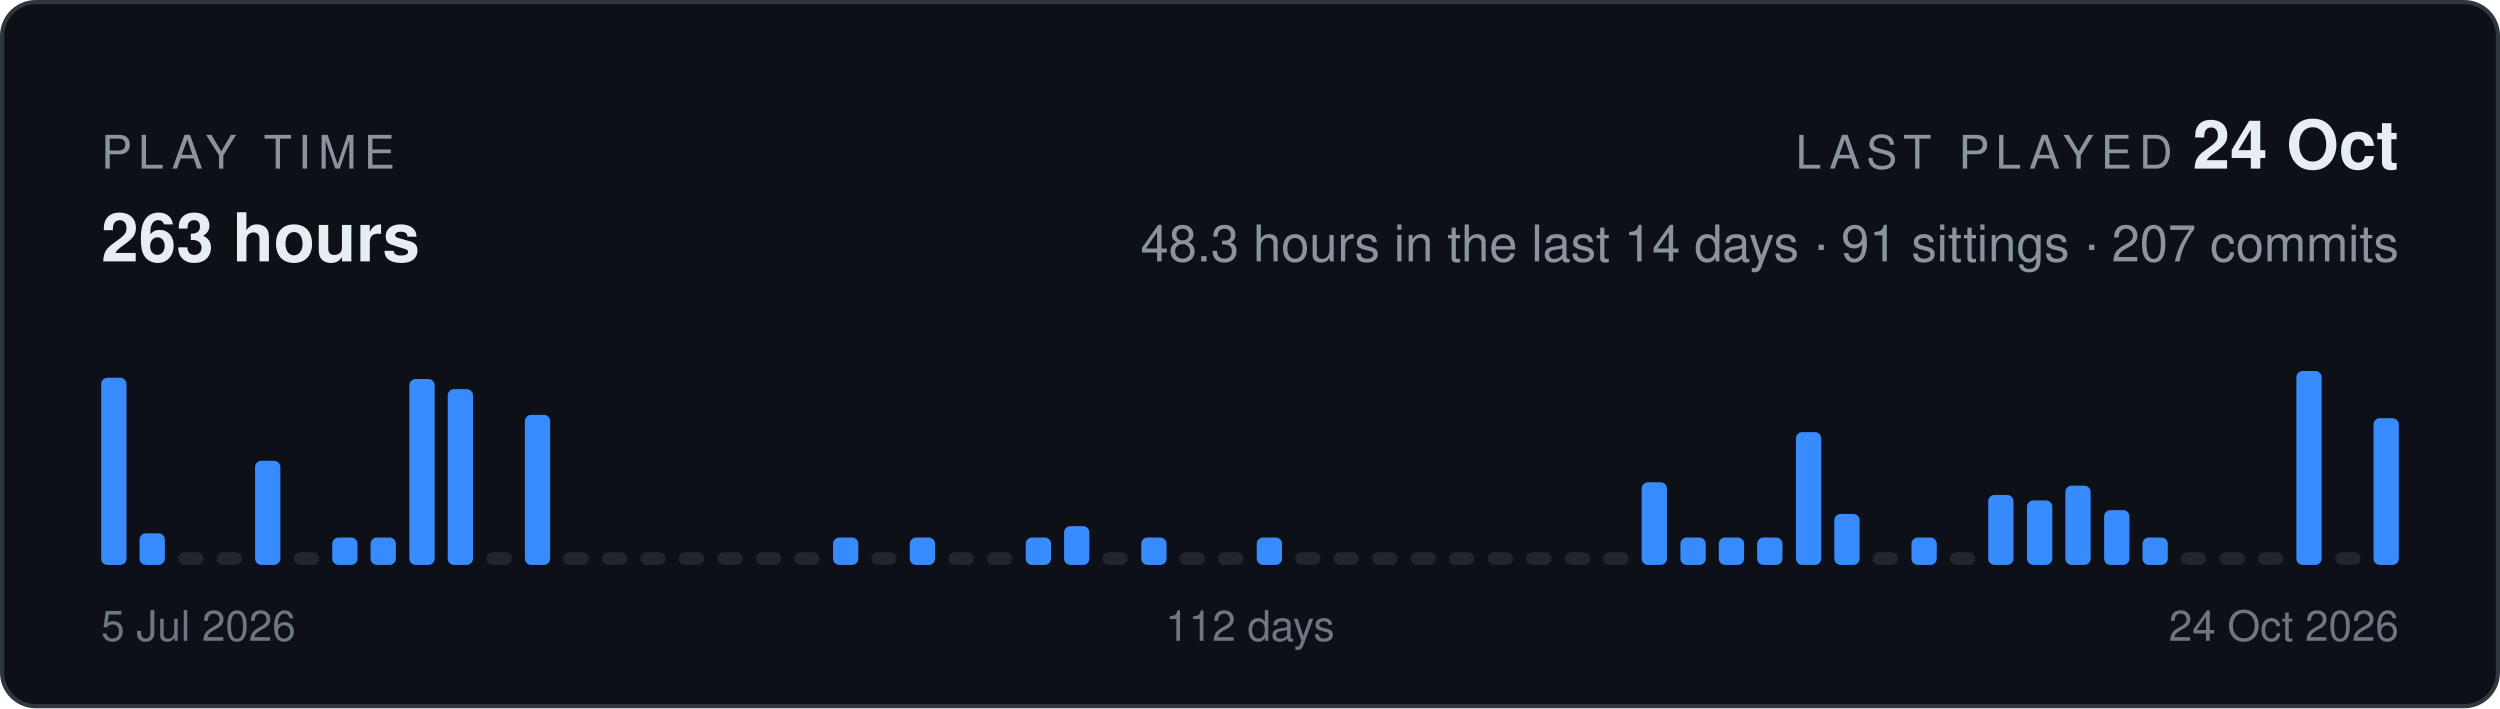
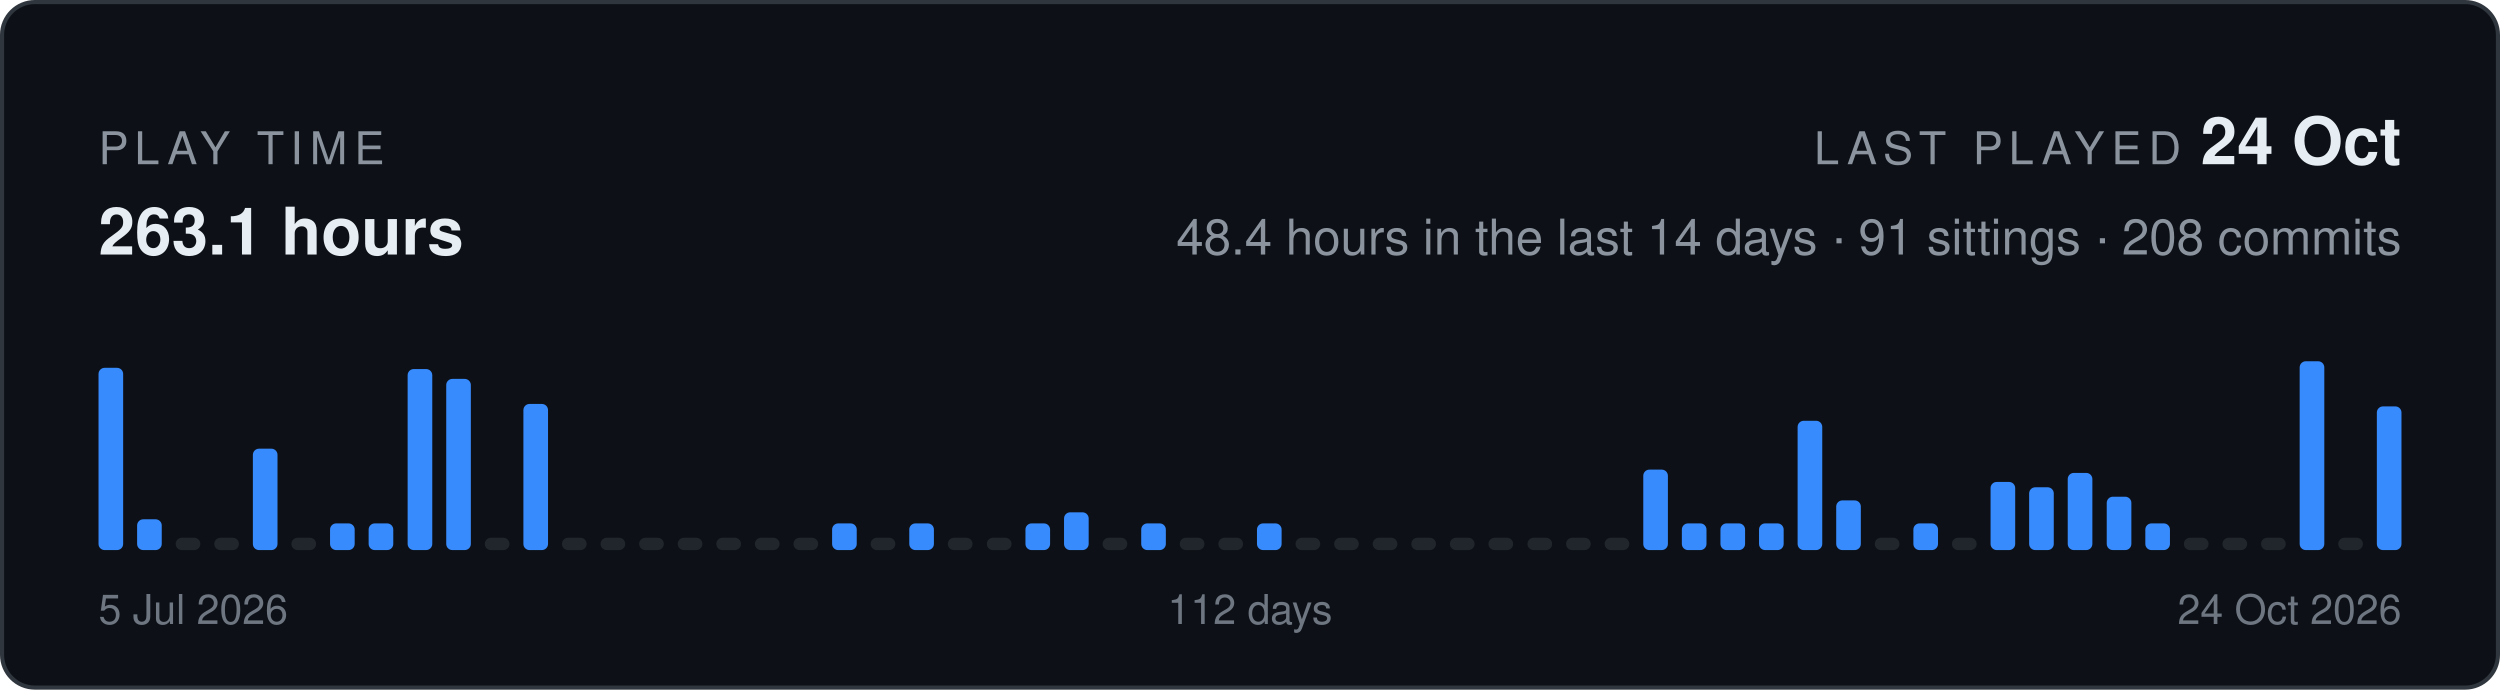
- <svg xmlns="http://www.w3.org/2000/svg" width="593" height="168" viewBox="0 0 593 168" role="img" aria-label="Play time: 263 hours over 207 commits, last played 24 Oct">
+ <svg xmlns="http://www.w3.org/2000/svg" width="609" height="168" viewBox="0 0 609 168" role="img" aria-label="Play time: 263.1 hours over 208 commits, last played 24 Oct">
  <style>
    .card { fill: #0d1117; stroke: #30363d }
    text { font-family: -apple-system, BlinkMacSystemFont, "Segoe UI", Helvetica, Arial, sans-serif }
    .label { font-size: 11px; letter-spacing: 1.7px; fill: #8b949e }
    .stat { font-size: 16px; font-weight: 600; letter-spacing: normal; fill: #e6edf3 }
    .note { font-size: 12px; fill: #8b949e }
    .axis { font-size: 10px; fill: #6e7681 }
    .bar { fill: #388bfd }
    .bar-quiet { fill: #21262d }
  </style>
-   <rect class="card" x="0.5" y="0.5" width="592" height="167" rx="8" />
+   <rect class="card" x="0.5" y="0.5" width="608" height="167" rx="8" />
  <text class="label" x="24" y="40">PLAY TIME</text>
-   <text class="stat" x="24" y="62">263 hours</text>
-   <text class="label" x="569" y="40" text-anchor="end">LAST PLAYED <tspan class="stat">24 Oct</tspan>
+   <text class="stat" x="24" y="62">263.1 hours</text>
+   <text class="label" x="585" y="40" text-anchor="end">LAST PLAYED <tspan class="stat">24 Oct</tspan>
  </text>
-   <text class="note" x="569" y="62" text-anchor="end">48.3 hours in the last 14 days   ·   91 sittings   ·   207 commits</text>
+   <text class="note" x="585" y="62" text-anchor="end">48.4 hours in the last 14 days   ·   91 sittings   ·   208 commits</text>
  <rect class="bar" x="24.0" y="89.6" width="6" height="44.4" rx="1.5" />
-   <rect class="bar" x="33.1" y="126.5" width="6" height="7.5" rx="1.5" />
-   <rect class="bar-quiet" x="42.3" y="131.0" width="6" height="3.0" rx="1.5" />
-   <rect class="bar-quiet" x="51.4" y="131.0" width="6" height="3.0" rx="1.5" />
-   <rect class="bar" x="60.5" y="109.3" width="6" height="24.7" rx="1.5" />
-   <rect class="bar-quiet" x="69.7" y="131.0" width="6" height="3.0" rx="1.5" />
-   <rect class="bar" x="78.8" y="127.5" width="6" height="6.5" rx="1.5" />
-   <rect class="bar" x="87.9" y="127.5" width="6" height="6.5" rx="1.5" />
-   <rect class="bar" x="97.1" y="89.9" width="6" height="44.1" rx="1.5" />
-   <rect class="bar" x="106.2" y="92.3" width="6" height="41.7" rx="1.5" />
-   <rect class="bar-quiet" x="115.4" y="131.0" width="6" height="3.0" rx="1.5" />
-   <rect class="bar" x="124.5" y="98.4" width="6" height="35.6" rx="1.5" />
-   <rect class="bar-quiet" x="133.6" y="131.0" width="6" height="3.0" rx="1.5" />
-   <rect class="bar-quiet" x="142.8" y="131.0" width="6" height="3.0" rx="1.5" />
-   <rect class="bar-quiet" x="151.9" y="131.0" width="6" height="3.0" rx="1.5" />
-   <rect class="bar-quiet" x="161.0" y="131.0" width="6" height="3.0" rx="1.5" />
-   <rect class="bar-quiet" x="170.2" y="131.0" width="6" height="3.0" rx="1.5" />
-   <rect class="bar-quiet" x="179.3" y="131.0" width="6" height="3.0" rx="1.5" />
-   <rect class="bar-quiet" x="188.4" y="131.0" width="6" height="3.0" rx="1.5" />
-   <rect class="bar" x="197.6" y="127.5" width="6" height="6.5" rx="1.5" />
-   <rect class="bar-quiet" x="206.7" y="131.0" width="6" height="3.0" rx="1.5" />
-   <rect class="bar" x="215.8" y="127.5" width="6" height="6.5" rx="1.5" />
-   <rect class="bar-quiet" x="225.0" y="131.0" width="6" height="3.0" rx="1.5" />
-   <rect class="bar-quiet" x="234.1" y="131.0" width="6" height="3.0" rx="1.5" />
-   <rect class="bar" x="243.3" y="127.5" width="6" height="6.5" rx="1.5" />
-   <rect class="bar" x="252.4" y="124.8" width="6" height="9.2" rx="1.5" />
-   <rect class="bar-quiet" x="261.5" y="131.0" width="6" height="3.0" rx="1.5" />
-   <rect class="bar" x="270.7" y="127.5" width="6" height="6.5" rx="1.5" />
-   <rect class="bar-quiet" x="279.8" y="131.0" width="6" height="3.0" rx="1.5" />
-   <rect class="bar-quiet" x="288.9" y="131.0" width="6" height="3.0" rx="1.5" />
-   <rect class="bar" x="298.1" y="127.5" width="6" height="6.5" rx="1.5" />
-   <rect class="bar-quiet" x="307.2" y="131.0" width="6" height="3.0" rx="1.5" />
-   <rect class="bar-quiet" x="316.3" y="131.0" width="6" height="3.0" rx="1.5" />
-   <rect class="bar-quiet" x="325.5" y="131.0" width="6" height="3.0" rx="1.5" />
-   <rect class="bar-quiet" x="334.6" y="131.0" width="6" height="3.0" rx="1.5" />
-   <rect class="bar-quiet" x="343.7" y="131.0" width="6" height="3.0" rx="1.5" />
-   <rect class="bar-quiet" x="352.9" y="131.0" width="6" height="3.0" rx="1.5" />
-   <rect class="bar-quiet" x="362.0" y="131.0" width="6" height="3.0" rx="1.5" />
-   <rect class="bar-quiet" x="371.2" y="131.0" width="6" height="3.0" rx="1.5" />
-   <rect class="bar-quiet" x="380.3" y="131.0" width="6" height="3.0" rx="1.5" />
-   <rect class="bar" x="389.4" y="114.4" width="6" height="19.6" rx="1.5" />
-   <rect class="bar" x="398.6" y="127.5" width="6" height="6.5" rx="1.5" />
-   <rect class="bar" x="407.7" y="127.5" width="6" height="6.5" rx="1.5" />
-   <rect class="bar" x="416.8" y="127.5" width="6" height="6.5" rx="1.5" />
-   <rect class="bar" x="426.0" y="102.5" width="6" height="31.5" rx="1.5" />
-   <rect class="bar" x="435.1" y="121.9" width="6" height="12.1" rx="1.5" />
-   <rect class="bar-quiet" x="444.2" y="131.0" width="6" height="3.0" rx="1.5" />
-   <rect class="bar" x="453.4" y="127.5" width="6" height="6.5" rx="1.5" />
-   <rect class="bar-quiet" x="462.5" y="131.0" width="6" height="3.0" rx="1.5" />
-   <rect class="bar" x="471.6" y="117.4" width="6" height="16.6" rx="1.5" />
-   <rect class="bar" x="480.8" y="118.7" width="6" height="15.3" rx="1.5" />
-   <rect class="bar" x="489.9" y="115.2" width="6" height="18.8" rx="1.5" />
-   <rect class="bar" x="499.1" y="121.0" width="6" height="13.0" rx="1.5" />
-   <rect class="bar" x="508.2" y="127.5" width="6" height="6.5" rx="1.5" />
-   <rect class="bar-quiet" x="517.3" y="131.0" width="6" height="3.0" rx="1.5" />
-   <rect class="bar-quiet" x="526.5" y="131.0" width="6" height="3.0" rx="1.5" />
-   <rect class="bar-quiet" x="535.6" y="131.0" width="6" height="3.0" rx="1.5" />
-   <rect class="bar" x="544.7" y="88.0" width="6" height="46.0" rx="1.5" />
-   <rect class="bar-quiet" x="553.9" y="131.0" width="6" height="3.0" rx="1.5" />
-   <rect class="bar" x="563.0" y="99.2" width="6" height="34.8" rx="1.5" />
+   <rect class="bar" x="33.4" y="126.5" width="6" height="7.5" rx="1.5" />
+   <rect class="bar-quiet" x="42.8" y="131.0" width="6" height="3.0" rx="1.5" />
+   <rect class="bar-quiet" x="52.2" y="131.0" width="6" height="3.0" rx="1.5" />
+   <rect class="bar" x="61.6" y="109.3" width="6" height="24.7" rx="1.5" />
+   <rect class="bar-quiet" x="71.0" y="131.0" width="6" height="3.0" rx="1.5" />
+   <rect class="bar" x="80.4" y="127.5" width="6" height="6.5" rx="1.5" />
+   <rect class="bar" x="89.8" y="127.5" width="6" height="6.5" rx="1.5" />
+   <rect class="bar" x="99.3" y="89.9" width="6" height="44.1" rx="1.5" />
+   <rect class="bar" x="108.7" y="92.3" width="6" height="41.7" rx="1.5" />
+   <rect class="bar-quiet" x="118.1" y="131.0" width="6" height="3.0" rx="1.5" />
+   <rect class="bar" x="127.5" y="98.4" width="6" height="35.6" rx="1.5" />
+   <rect class="bar-quiet" x="136.9" y="131.0" width="6" height="3.0" rx="1.5" />
+   <rect class="bar-quiet" x="146.3" y="131.0" width="6" height="3.0" rx="1.5" />
+   <rect class="bar-quiet" x="155.7" y="131.0" width="6" height="3.0" rx="1.5" />
+   <rect class="bar-quiet" x="165.1" y="131.0" width="6" height="3.0" rx="1.5" />
+   <rect class="bar-quiet" x="174.5" y="131.0" width="6" height="3.0" rx="1.5" />
+   <rect class="bar-quiet" x="183.9" y="131.0" width="6" height="3.0" rx="1.5" />
+   <rect class="bar-quiet" x="193.3" y="131.0" width="6" height="3.0" rx="1.5" />
+   <rect class="bar" x="202.7" y="127.5" width="6" height="6.5" rx="1.5" />
+   <rect class="bar-quiet" x="212.1" y="131.0" width="6" height="3.0" rx="1.5" />
+   <rect class="bar" x="221.5" y="127.5" width="6" height="6.5" rx="1.5" />
+   <rect class="bar-quiet" x="230.9" y="131.0" width="6" height="3.0" rx="1.5" />
+   <rect class="bar-quiet" x="240.4" y="131.0" width="6" height="3.0" rx="1.5" />
+   <rect class="bar" x="249.8" y="127.5" width="6" height="6.5" rx="1.5" />
+   <rect class="bar" x="259.2" y="124.8" width="6" height="9.2" rx="1.5" />
+   <rect class="bar-quiet" x="268.6" y="131.0" width="6" height="3.0" rx="1.5" />
+   <rect class="bar" x="278.0" y="127.5" width="6" height="6.5" rx="1.5" />
+   <rect class="bar-quiet" x="287.4" y="131.0" width="6" height="3.0" rx="1.5" />
+   <rect class="bar-quiet" x="296.8" y="131.0" width="6" height="3.0" rx="1.5" />
+   <rect class="bar" x="306.2" y="127.5" width="6" height="6.5" rx="1.5" />
+   <rect class="bar-quiet" x="315.6" y="131.0" width="6" height="3.0" rx="1.5" />
+   <rect class="bar-quiet" x="325.0" y="131.0" width="6" height="3.0" rx="1.5" />
+   <rect class="bar-quiet" x="334.4" y="131.0" width="6" height="3.0" rx="1.5" />
+   <rect class="bar-quiet" x="343.8" y="131.0" width="6" height="3.0" rx="1.5" />
+   <rect class="bar-quiet" x="353.2" y="131.0" width="6" height="3.0" rx="1.5" />
+   <rect class="bar-quiet" x="362.6" y="131.0" width="6" height="3.0" rx="1.5" />
+   <rect class="bar-quiet" x="372.1" y="131.0" width="6" height="3.0" rx="1.5" />
+   <rect class="bar-quiet" x="381.5" y="131.0" width="6" height="3.0" rx="1.5" />
+   <rect class="bar-quiet" x="390.9" y="131.0" width="6" height="3.0" rx="1.5" />
+   <rect class="bar" x="400.3" y="114.4" width="6" height="19.6" rx="1.5" />
+   <rect class="bar" x="409.7" y="127.5" width="6" height="6.5" rx="1.5" />
+   <rect class="bar" x="419.1" y="127.5" width="6" height="6.5" rx="1.5" />
+   <rect class="bar" x="428.5" y="127.5" width="6" height="6.5" rx="1.5" />
+   <rect class="bar" x="437.9" y="102.5" width="6" height="31.5" rx="1.5" />
+   <rect class="bar" x="447.3" y="121.9" width="6" height="12.1" rx="1.5" />
+   <rect class="bar-quiet" x="456.7" y="131.0" width="6" height="3.0" rx="1.5" />
+   <rect class="bar" x="466.1" y="127.5" width="6" height="6.5" rx="1.5" />
+   <rect class="bar-quiet" x="475.5" y="131.0" width="6" height="3.0" rx="1.5" />
+   <rect class="bar" x="484.9" y="117.4" width="6" height="16.6" rx="1.5" />
+   <rect class="bar" x="494.3" y="118.7" width="6" height="15.3" rx="1.5" />
+   <rect class="bar" x="503.7" y="115.2" width="6" height="18.8" rx="1.5" />
+   <rect class="bar" x="513.2" y="121.0" width="6" height="13.0" rx="1.5" />
+   <rect class="bar" x="522.6" y="127.5" width="6" height="6.5" rx="1.5" />
+   <rect class="bar-quiet" x="532.0" y="131.0" width="6" height="3.0" rx="1.5" />
+   <rect class="bar-quiet" x="541.4" y="131.0" width="6" height="3.0" rx="1.5" />
+   <rect class="bar-quiet" x="550.8" y="131.0" width="6" height="3.0" rx="1.5" />
+   <rect class="bar" x="560.2" y="88.0" width="6" height="46.0" rx="1.5" />
+   <rect class="bar-quiet" x="569.6" y="131.0" width="6" height="3.0" rx="1.5" />
+   <rect class="bar" x="579.0" y="99.0" width="6" height="35.0" rx="1.5" />
  <text class="axis" x="24" y="152">5 Jul 2026</text>
-   <text class="axis" x="296.5" y="152" text-anchor="middle">112 days</text>
-   <text class="axis" x="569" y="152" text-anchor="end">24 Oct 2026</text>
+   <text class="axis" x="304.5" y="152" text-anchor="middle">112 days</text>
+   <text class="axis" x="585" y="152" text-anchor="end">24 Oct 2026</text>
</svg>
